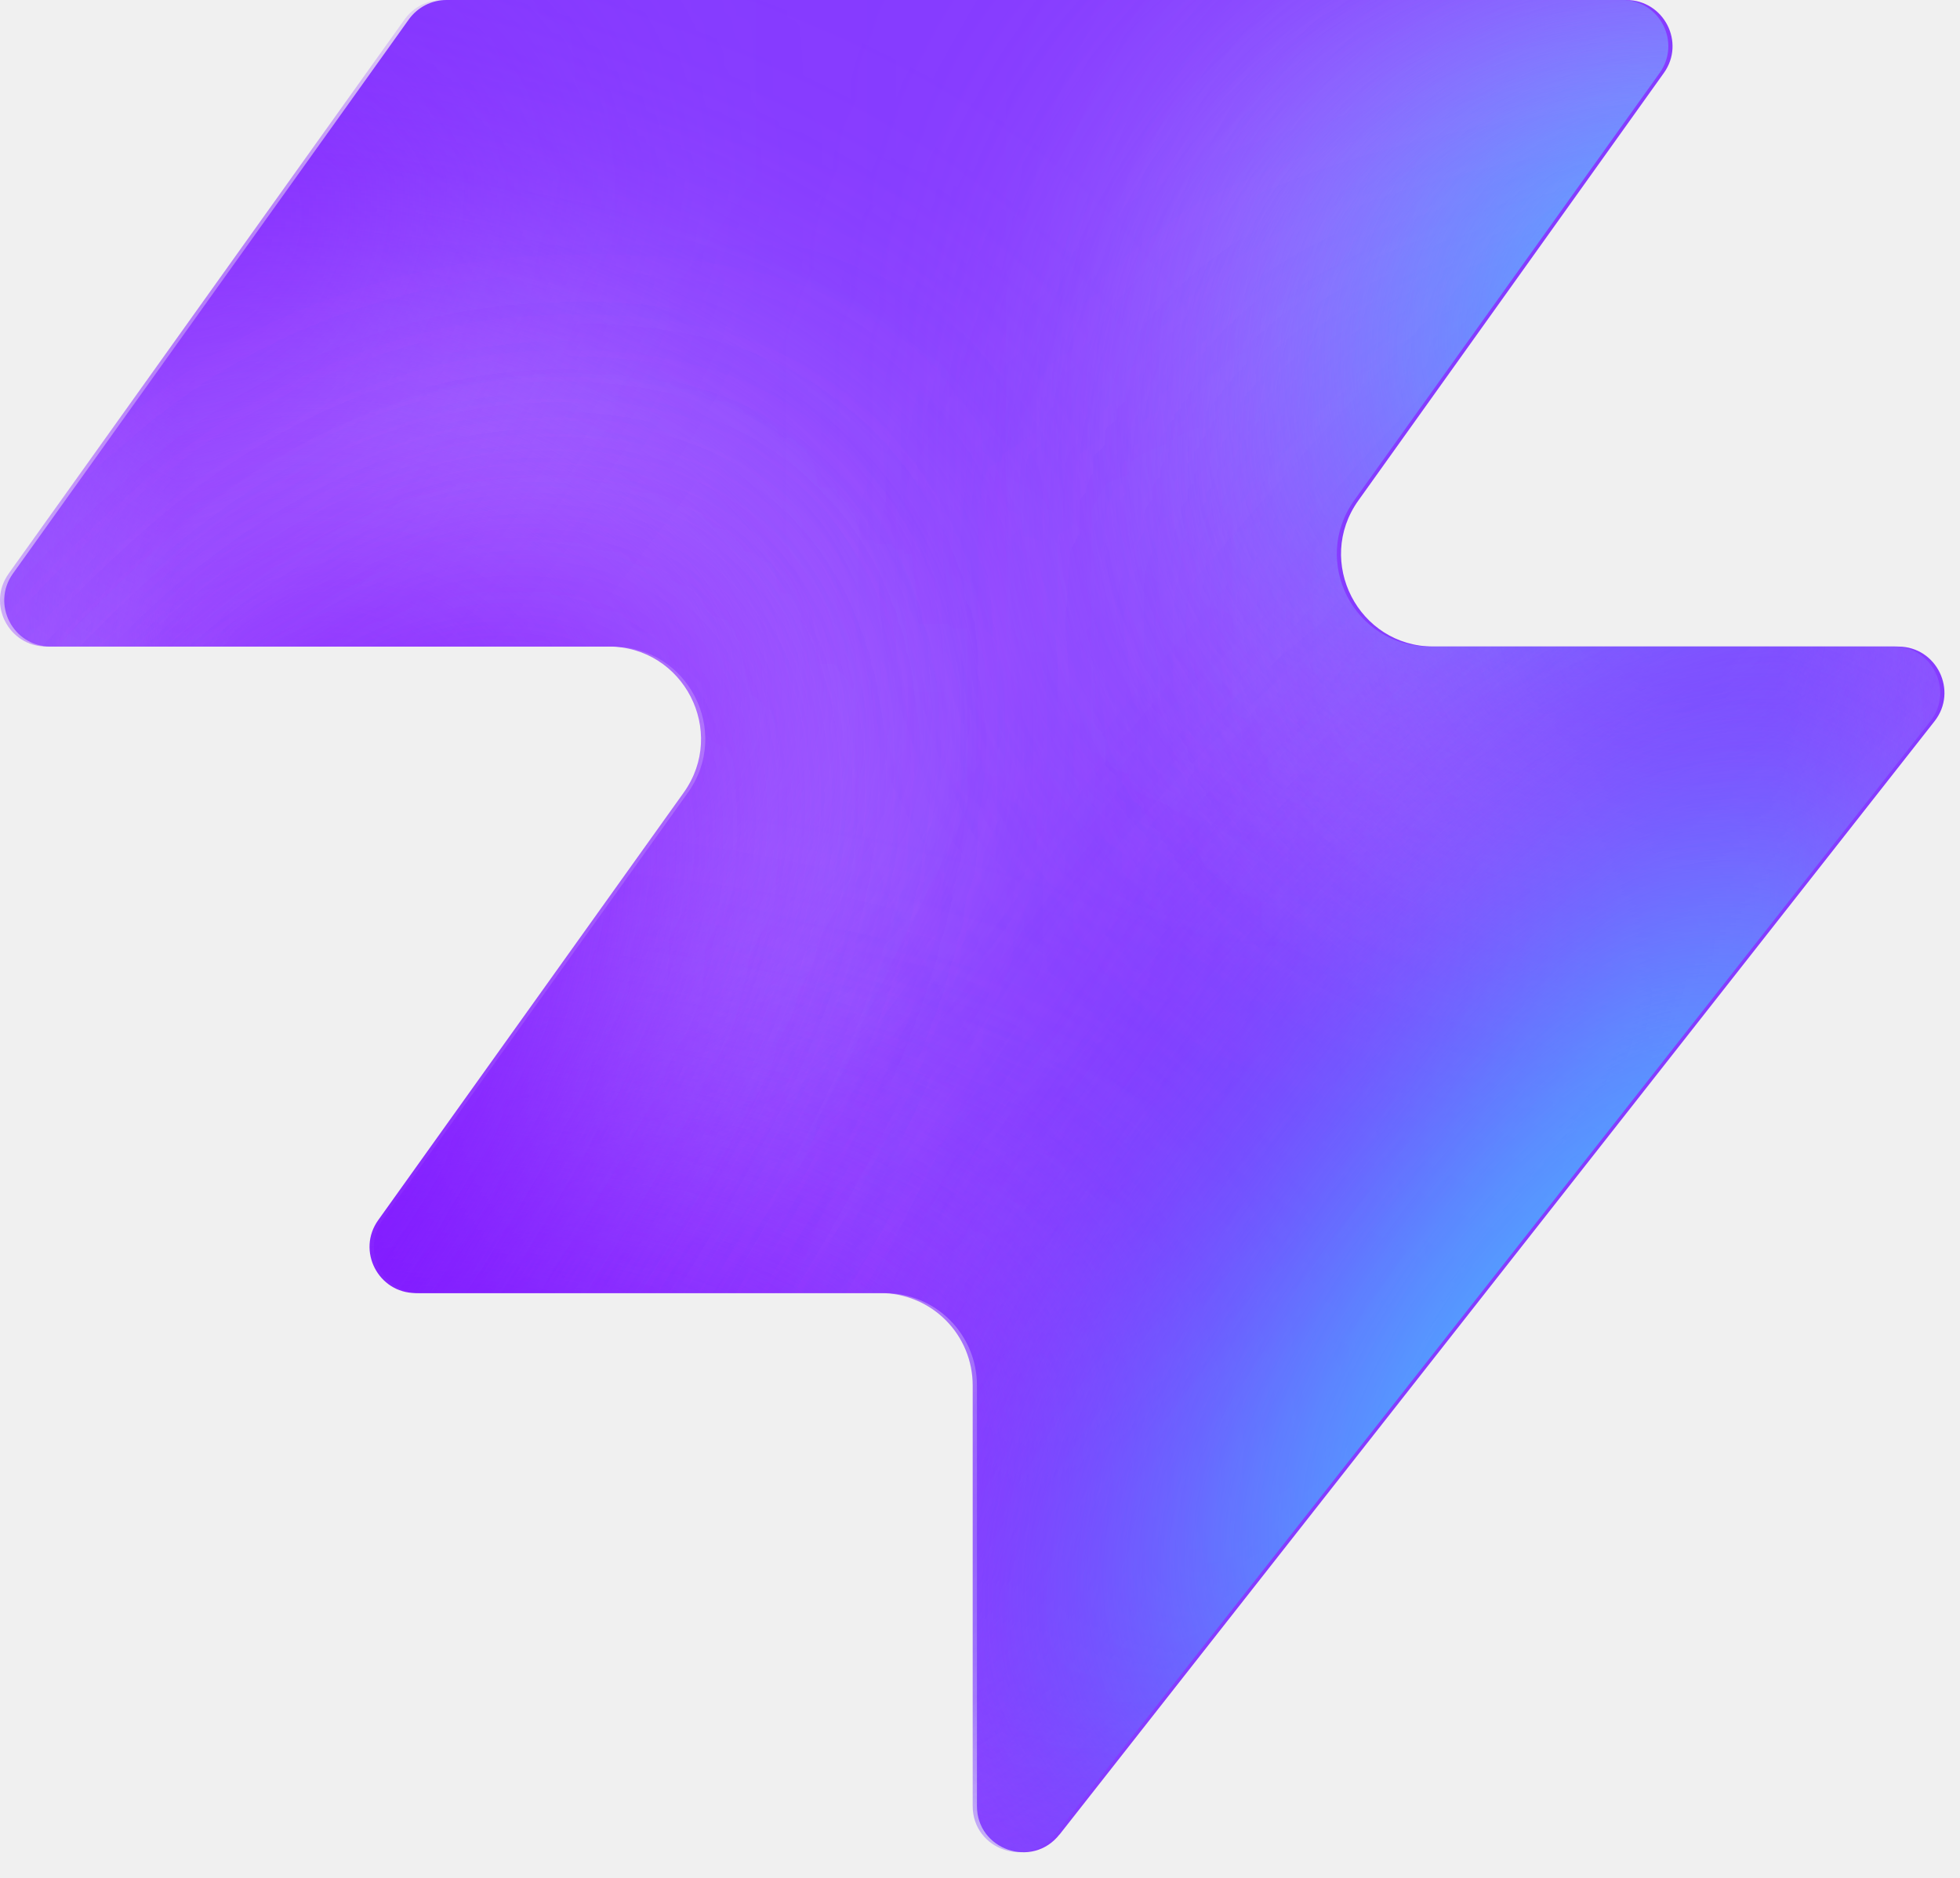
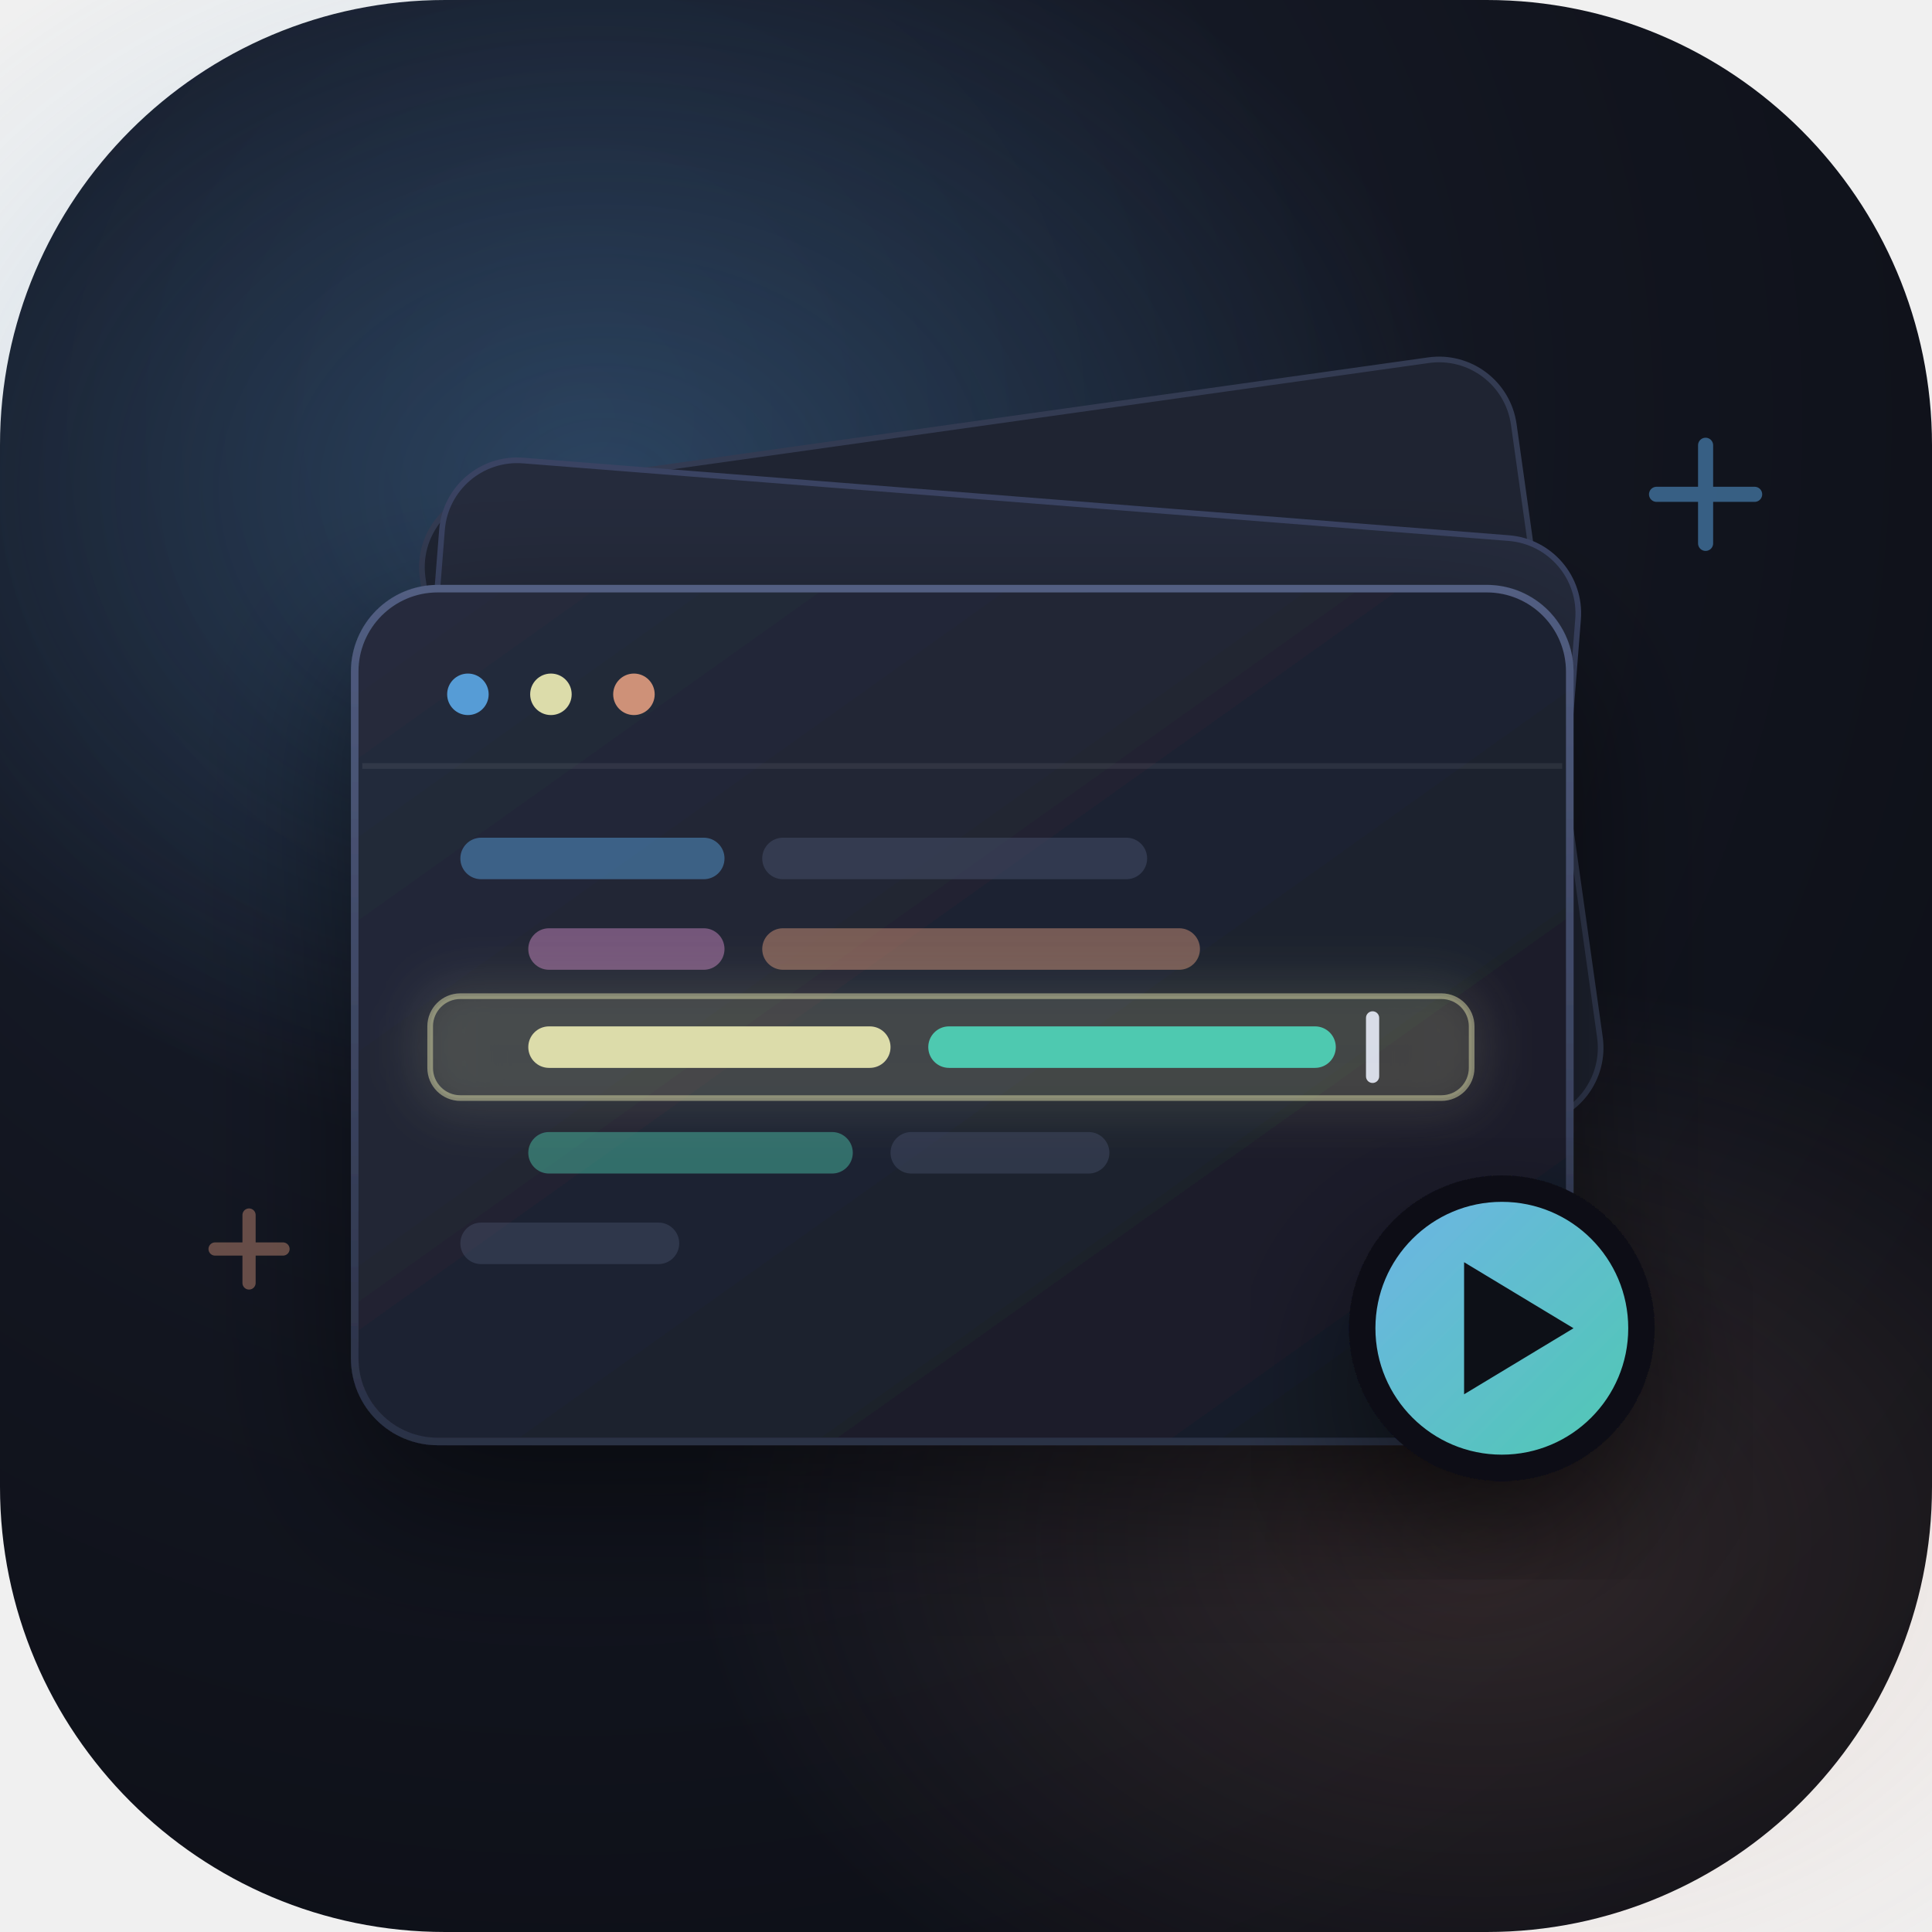
- <svg xmlns="http://www.w3.org/2000/svg" width="48" height="46" fill="none" viewBox="0 0 48 46">
-   <path fill="#863bff" d="M25.946 44.938c-.664.845-2.021.375-2.021-.698V33.937a2.26 2.26 0 0 0-2.262-2.262H10.287c-.92 0-1.456-1.04-.92-1.788l7.48-10.471c1.07-1.497 0-3.578-1.842-3.578H1.237c-.92 0-1.456-1.04-.92-1.788L10.013.474c.214-.297.556-.474.92-.474h28.894c.92 0 1.456 1.04.92 1.788l-7.48 10.471c-1.07 1.498 0 3.579 1.842 3.579h11.377c.943 0 1.473 1.088.89 1.83L25.947 44.94z" style="fill:#863bff;fill:color(display-p3 .525 .23 1);fill-opacity:1" />
-   <mask id="a" width="48" height="46" x="0" y="0" maskUnits="userSpaceOnUse" style="mask-type:alpha">
-     <path fill="#000" d="M25.842 44.938c-.664.844-2.021.375-2.021-.698V33.937a2.26 2.26 0 0 0-2.262-2.262H10.183c-.92 0-1.456-1.04-.92-1.788l7.48-10.471c1.07-1.498 0-3.579-1.842-3.579H1.133c-.92 0-1.456-1.04-.92-1.787L9.91.473c.214-.297.556-.474.92-.474h28.894c.92 0 1.456 1.04.92 1.788l-7.48 10.471c-1.07 1.498 0 3.578 1.842 3.578h11.377c.943 0 1.473 1.088.89 1.832L25.843 44.94z" style="fill:#000;fill-opacity:1" />
-   </mask>
-   <g mask="url(#a)">
-     <g filter="url(#b)">
-       <ellipse cx="5.508" cy="14.704" fill="#ede6ff" rx="5.508" ry="14.704" style="fill:#ede6ff;fill:color(display-p3 .927 .903 1);fill-opacity:1" transform="matrix(.00324 1 1 -.00324 -4.47 31.516)" />
-     </g>
-     <g filter="url(#c)">
-       <ellipse cx="10.399" cy="29.851" fill="#ede6ff" rx="10.399" ry="29.851" style="fill:#ede6ff;fill:color(display-p3 .927 .903 1);fill-opacity:1" transform="matrix(.00324 1 1 -.00324 -39.328 7.883)" />
-     </g>
-     <g filter="url(#d)">
-       <ellipse cx="5.508" cy="30.487" fill="#7e14ff" rx="5.508" ry="30.487" style="fill:#7e14ff;fill:color(display-p3 .492 .077 1);fill-opacity:1" transform="rotate(89.814 -25.913 -14.639)scale(1 -1)" />
-     </g>
-     <g filter="url(#e)">
-       <ellipse cx="5.508" cy="30.599" fill="#7e14ff" rx="5.508" ry="30.599" style="fill:#7e14ff;fill:color(display-p3 .492 .077 1);fill-opacity:1" transform="rotate(89.814 -32.644 -3.334)scale(1 -1)" />
-     </g>
-     <g filter="url(#f)">
-       <ellipse cx="5.508" cy="30.599" fill="#7e14ff" rx="5.508" ry="30.599" style="fill:#7e14ff;fill:color(display-p3 .492 .077 1);fill-opacity:1" transform="matrix(.00324 1 1 -.00324 -34.34 30.47)" />
-     </g>
-     <g filter="url(#g)">
-       <ellipse cx="14.072" cy="22.078" fill="#ede6ff" rx="14.072" ry="22.078" style="fill:#ede6ff;fill:color(display-p3 .927 .903 1);fill-opacity:1" transform="rotate(93.35 24.506 48.493)scale(-1 1)" />
-     </g>
-     <g filter="url(#h)">
-       <ellipse cx="3.47" cy="21.501" fill="#7e14ff" rx="3.47" ry="21.501" style="fill:#7e14ff;fill:color(display-p3 .492 .077 1);fill-opacity:1" transform="rotate(89.009 28.708 47.59)scale(-1 1)" />
-     </g>
-     <g filter="url(#i)">
-       <ellipse cx="3.47" cy="21.501" fill="#7e14ff" rx="3.47" ry="21.501" style="fill:#7e14ff;fill:color(display-p3 .492 .077 1);fill-opacity:1" transform="rotate(89.009 28.708 47.59)scale(-1 1)" />
-     </g>
-     <g filter="url(#j)">
-       <ellipse cx=".387" cy="8.972" fill="#7e14ff" rx="4.407" ry="29.108" style="fill:#7e14ff;fill:color(display-p3 .492 .077 1);fill-opacity:1" transform="rotate(39.51 .387 8.972)" />
-     </g>
-     <g filter="url(#k)">
-       <ellipse cx="47.523" cy="-6.092" fill="#7e14ff" rx="4.407" ry="29.108" style="fill:#7e14ff;fill:color(display-p3 .492 .077 1);fill-opacity:1" transform="rotate(37.892 47.523 -6.092)" />
-     </g>
-     <g filter="url(#l)">
-       <ellipse cx="41.412" cy="6.333" fill="#47bfff" rx="5.971" ry="9.665" style="fill:#47bfff;fill:color(display-p3 .28 .748 1);fill-opacity:1" transform="rotate(37.892 41.412 6.333)" />
-     </g>
-     <g filter="url(#m)">
-       <ellipse cx="-1.879" cy="38.332" fill="#7e14ff" rx="4.407" ry="29.108" style="fill:#7e14ff;fill:color(display-p3 .492 .077 1);fill-opacity:1" transform="rotate(37.892 -1.88 38.332)" />
-     </g>
-     <g filter="url(#n)">
-       <ellipse cx="-1.879" cy="38.332" fill="#7e14ff" rx="4.407" ry="29.108" style="fill:#7e14ff;fill:color(display-p3 .492 .077 1);fill-opacity:1" transform="rotate(37.892 -1.88 38.332)" />
-     </g>
-     <g filter="url(#o)">
-       <ellipse cx="35.651" cy="29.907" fill="#7e14ff" rx="4.407" ry="29.108" style="fill:#7e14ff;fill:color(display-p3 .492 .077 1);fill-opacity:1" transform="rotate(37.892 35.651 29.907)" />
-     </g>
-     <g filter="url(#p)">
-       <ellipse cx="38.418" cy="32.4" fill="#47bfff" rx="5.971" ry="15.297" style="fill:#47bfff;fill:color(display-p3 .28 .748 1);fill-opacity:1" transform="rotate(37.892 38.418 32.4)" />
-     </g>
-   </g>
+ <svg xmlns="http://www.w3.org/2000/svg" viewBox="0 0 512 512" width="512" height="512" role="img" aria-labelledby="osTitle">
  <defs>
-     <filter id="b" width="60.045" height="41.654" x="-19.77" y="16.149" color-interpolation-filters="sRGB" filterUnits="userSpaceOnUse">
-       <feFlood flood-opacity="0" result="BackgroundImageFix" />
-       <feBlend in="SourceGraphic" in2="BackgroundImageFix" result="shape" />
-       <feGaussianBlur result="effect1_foregroundBlur_2002_17158" stdDeviation="7.659" />
+     <radialGradient id="osBg" cx="30%" cy="22%" r="95%">
+       <stop offset="0%" stop-color="#1B2233" />
+       <stop offset="55%" stop-color="#12151F" />
+       <stop offset="100%" stop-color="#0C0E15" />
+     </radialGradient>
+     <radialGradient id="osGlowBlue">
+       <stop offset="0%" stop-color="#569CD6" stop-opacity="0.28" />
+       <stop offset="100%" stop-color="#569CD6" stop-opacity="0" />
+     </radialGradient>
+     <radialGradient id="osGlowAmber">
+       <stop offset="0%" stop-color="#CE9178" stop-opacity="0.18" />
+       <stop offset="100%" stop-color="#CE9178" stop-opacity="0" />
+     </radialGradient>
+     <linearGradient id="osCard" x1="0" y1="0" x2="1" y2="1">
+       <stop offset="0%" stop-color="#262C3D" />
+       <stop offset="100%" stop-color="#171A25" />
+     </linearGradient>
+     <linearGradient id="osCardEdge" x1="0" y1="0" x2="0" y2="1">
+       <stop offset="0%" stop-color="#525E82" />
+       <stop offset="100%" stop-color="#2A3045" />
+     </linearGradient>
+     <linearGradient id="osPlay" x1="0" y1="0" x2="1" y2="1">
+       <stop offset="0%" stop-color="#6FB4E8" />
+       <stop offset="100%" stop-color="#4EC9B0" />
+     </linearGradient>
+     <filter id="osShadow" x="-40%" y="-40%" width="180%" height="180%">
+       <feDropShadow dx="0" dy="16" stdDeviation="20" flood-color="#000000" flood-opacity="0.5" />
    </filter>
-     <filter id="c" width="90.34" height="51.437" x="-54.613" y="-7.533" color-interpolation-filters="sRGB" filterUnits="userSpaceOnUse">
-       <feFlood flood-opacity="0" result="BackgroundImageFix" />
-       <feBlend in="SourceGraphic" in2="BackgroundImageFix" result="shape" />
-       <feGaussianBlur result="effect1_foregroundBlur_2002_17158" stdDeviation="7.659" />
-     </filter>
-     <filter id="d" width="79.355" height="29.4" x="-49.64" y="2.03" color-interpolation-filters="sRGB" filterUnits="userSpaceOnUse">
-       <feFlood flood-opacity="0" result="BackgroundImageFix" />
-       <feBlend in="SourceGraphic" in2="BackgroundImageFix" result="shape" />
-       <feGaussianBlur result="effect1_foregroundBlur_2002_17158" stdDeviation="4.596" />
-     </filter>
-     <filter id="e" width="79.579" height="29.4" x="-45.045" y="20.029" color-interpolation-filters="sRGB" filterUnits="userSpaceOnUse">
-       <feFlood flood-opacity="0" result="BackgroundImageFix" />
-       <feBlend in="SourceGraphic" in2="BackgroundImageFix" result="shape" />
-       <feGaussianBlur result="effect1_foregroundBlur_2002_17158" stdDeviation="4.596" />
-     </filter>
-     <filter id="f" width="79.579" height="29.4" x="-43.513" y="21.178" color-interpolation-filters="sRGB" filterUnits="userSpaceOnUse">
-       <feFlood flood-opacity="0" result="BackgroundImageFix" />
-       <feBlend in="SourceGraphic" in2="BackgroundImageFix" result="shape" />
-       <feGaussianBlur result="effect1_foregroundBlur_2002_17158" stdDeviation="4.596" />
-     </filter>
-     <filter id="g" width="74.749" height="58.852" x="15.756" y="-17.901" color-interpolation-filters="sRGB" filterUnits="userSpaceOnUse">
-       <feFlood flood-opacity="0" result="BackgroundImageFix" />
-       <feBlend in="SourceGraphic" in2="BackgroundImageFix" result="shape" />
-       <feGaussianBlur result="effect1_foregroundBlur_2002_17158" stdDeviation="7.659" />
-     </filter>
-     <filter id="h" width="61.377" height="25.362" x="23.548" y="2.284" color-interpolation-filters="sRGB" filterUnits="userSpaceOnUse">
-       <feFlood flood-opacity="0" result="BackgroundImageFix" />
-       <feBlend in="SourceGraphic" in2="BackgroundImageFix" result="shape" />
-       <feGaussianBlur result="effect1_foregroundBlur_2002_17158" stdDeviation="4.596" />
-     </filter>
-     <filter id="i" width="61.377" height="25.362" x="23.548" y="2.284" color-interpolation-filters="sRGB" filterUnits="userSpaceOnUse">
-       <feFlood flood-opacity="0" result="BackgroundImageFix" />
-       <feBlend in="SourceGraphic" in2="BackgroundImageFix" result="shape" />
-       <feGaussianBlur result="effect1_foregroundBlur_2002_17158" stdDeviation="4.596" />
-     </filter>
-     <filter id="j" width="56.045" height="63.649" x="-27.636" y="-22.853" color-interpolation-filters="sRGB" filterUnits="userSpaceOnUse">
-       <feFlood flood-opacity="0" result="BackgroundImageFix" />
-       <feBlend in="SourceGraphic" in2="BackgroundImageFix" result="shape" />
-       <feGaussianBlur result="effect1_foregroundBlur_2002_17158" stdDeviation="4.596" />
-     </filter>
-     <filter id="k" width="54.814" height="64.646" x="20.116" y="-38.415" color-interpolation-filters="sRGB" filterUnits="userSpaceOnUse">
-       <feFlood flood-opacity="0" result="BackgroundImageFix" />
-       <feBlend in="SourceGraphic" in2="BackgroundImageFix" result="shape" />
-       <feGaussianBlur result="effect1_foregroundBlur_2002_17158" stdDeviation="4.596" />
-     </filter>
-     <filter id="l" width="33.541" height="35.313" x="24.641" y="-11.323" color-interpolation-filters="sRGB" filterUnits="userSpaceOnUse">
-       <feFlood flood-opacity="0" result="BackgroundImageFix" />
-       <feBlend in="SourceGraphic" in2="BackgroundImageFix" result="shape" />
-       <feGaussianBlur result="effect1_foregroundBlur_2002_17158" stdDeviation="4.596" />
-     </filter>
-     <filter id="m" width="54.814" height="64.646" x="-29.286" y="6.009" color-interpolation-filters="sRGB" filterUnits="userSpaceOnUse">
-       <feFlood flood-opacity="0" result="BackgroundImageFix" />
-       <feBlend in="SourceGraphic" in2="BackgroundImageFix" result="shape" />
-       <feGaussianBlur result="effect1_foregroundBlur_2002_17158" stdDeviation="4.596" />
-     </filter>
-     <filter id="n" width="54.814" height="64.646" x="-29.286" y="6.009" color-interpolation-filters="sRGB" filterUnits="userSpaceOnUse">
-       <feFlood flood-opacity="0" result="BackgroundImageFix" />
-       <feBlend in="SourceGraphic" in2="BackgroundImageFix" result="shape" />
-       <feGaussianBlur result="effect1_foregroundBlur_2002_17158" stdDeviation="4.596" />
-     </filter>
-     <filter id="o" width="54.814" height="64.646" x="8.244" y="-2.416" color-interpolation-filters="sRGB" filterUnits="userSpaceOnUse">
-       <feFlood flood-opacity="0" result="BackgroundImageFix" />
-       <feBlend in="SourceGraphic" in2="BackgroundImageFix" result="shape" />
-       <feGaussianBlur result="effect1_foregroundBlur_2002_17158" stdDeviation="4.596" />
-     </filter>
-     <filter id="p" width="39.409" height="43.623" x="18.713" y="10.588" color-interpolation-filters="sRGB" filterUnits="userSpaceOnUse">
-       <feFlood flood-opacity="0" result="BackgroundImageFix" />
-       <feBlend in="SourceGraphic" in2="BackgroundImageFix" result="shape" />
-       <feGaussianBlur result="effect1_foregroundBlur_2002_17158" stdDeviation="4.596" />
+     <filter id="osGlow" x="-60%" y="-60%" width="220%" height="220%">
+       <feGaussianBlur stdDeviation="7" result="b" />
+       <feMerge>
+         <feMergeNode in="b" />
+         <feMergeNode in="SourceGraphic" />
+       </feMerge>
    </filter>
  </defs>
+   <rect width="512" height="512" rx="118" fill="url(#osBg)" />
+   <ellipse cx="160" cy="130" rx="230" ry="170" fill="url(#osGlowBlue)" />
+   <ellipse cx="392" cy="408" rx="210" ry="150" fill="url(#osGlowAmber)" />
+   <rect x="122" y="112" width="292" height="204" rx="20" transform="rotate(-8 268 214)" fill="#1F2432" stroke="#333B52" stroke-width="1.5" />
+   <rect x="110" y="132" width="302" height="210" rx="20" transform="rotate(4.5 261 237)" fill="#252B3C" stroke="#3A4362" stroke-width="1.5" />
+   <g filter="url(#osShadow)">
+     <rect x="94" y="156" width="322" height="226" rx="22" fill="url(#osCard)" stroke="url(#osCardEdge)" stroke-width="2" />
+   </g>
+   <circle cx="124" cy="184" r="5.5" fill="#569CD6" />
+   <circle cx="146" cy="184" r="5.5" fill="#DCDCAA" />
+   <circle cx="168" cy="184" r="5.5" fill="#CE9178" />
+   <line x1="96" y1="203" x2="414" y2="203" stroke="#FFFFFF" stroke-opacity="0.07" stroke-width="1.5" />
+   <g opacity="0.5">
+     <rect x="122" y="222" width="70" height="11" rx="5.5" fill="#569CD6" />
+     <rect x="202" y="222" width="102" height="11" rx="5.5" fill="#46506B" />
+     <rect x="140" y="246" width="52" height="11" rx="5.5" fill="#C586C0" />
+     <rect x="202" y="246" width="116" height="11" rx="5.5" fill="#CE9178" />
+   </g>
+   <g filter="url(#osGlow)">
+     <rect x="114" y="264" width="276" height="27" rx="8" fill="#DCDCAA" fill-opacity="0.10" stroke="#DCDCAA" stroke-opacity="0.5" stroke-width="1.5" />
+   </g>
+   <rect x="140" y="272" width="96" height="11" rx="5.5" fill="#DCDCAA" />
+   <rect x="246" y="272" width="108" height="11" rx="5.5" fill="#4EC9B0" />
+   <rect x="362" y="268" width="3.5" height="19" rx="1.75" fill="#E8ECF8" opacity="0.9" />
+   <g opacity="0.45">
+     <rect x="140" y="300" width="86" height="11" rx="5.5" fill="#4EC9B0" />
+     <rect x="236" y="300" width="58" height="11" rx="5.5" fill="#46506B" />
+     <rect x="122" y="324" width="58" height="11" rx="5.5" fill="#46506B" />
+   </g>
+   <g filter="url(#osShadow)">
+     <circle cx="398" cy="352" r="37" fill="url(#osPlay)" stroke="#0C0E15" stroke-width="7" />
+   </g>
+   <path d="M388 334.5 L417 352 L388 369.5 Z" fill="#0D1017" />
+   <path d="M452 118 v26 M439 131 h26" stroke="#569CD6" stroke-opacity="0.55" stroke-width="4" stroke-linecap="round" />
+   <path d="M66 322 v18 M57 331 h18" stroke="#CE9178" stroke-opacity="0.45" stroke-width="3.5" stroke-linecap="round" />
</svg>
